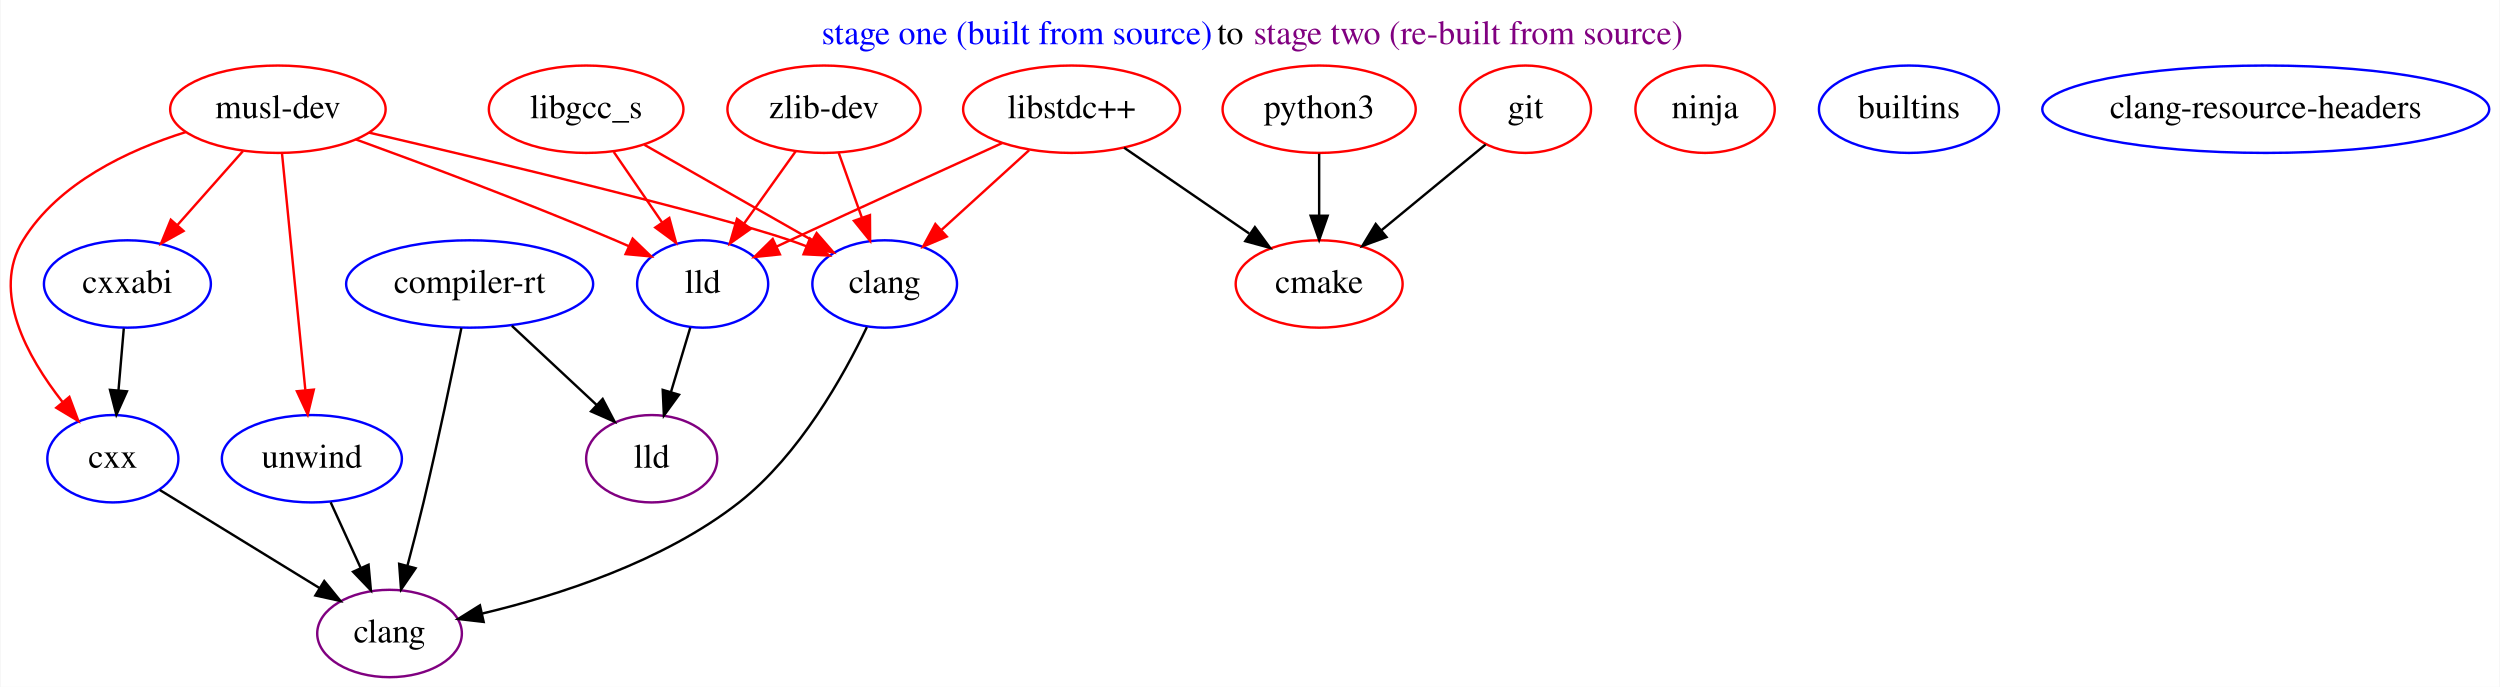
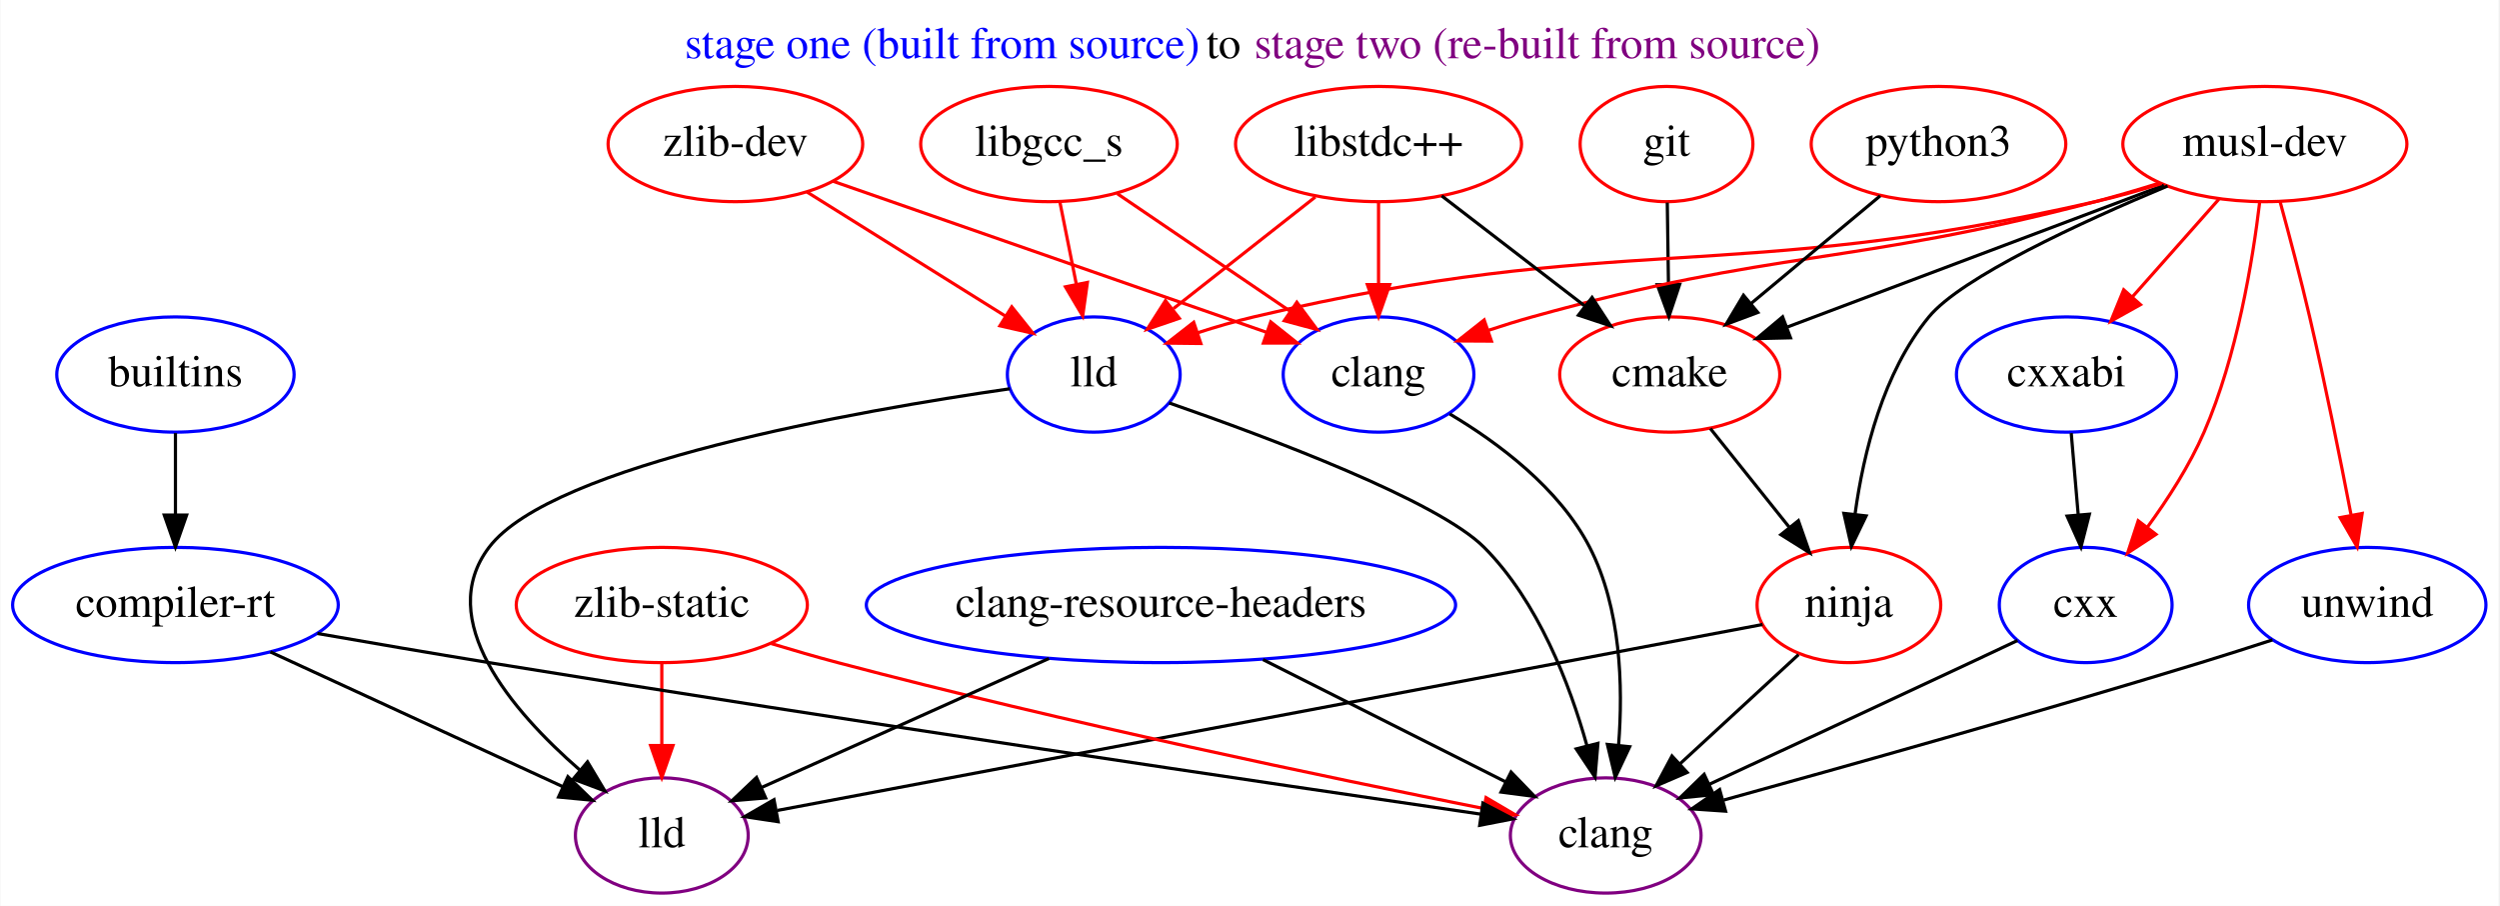
- <svg xmlns="http://www.w3.org/2000/svg" width="1030pt" height="283pt" viewBox="0.00 0.00 1029.56 283.00">
+ <svg xmlns="http://www.w3.org/2000/svg" width="781pt" height="283pt" viewBox="0.00 0.00 780.74 283.00">
  <g id="graph0" class="graph" transform="scale(1 1) rotate(0) translate(4 279)">
-     <polygon fill="white" stroke="transparent" points="-4,4 -4,-279 1025.56,-279 1025.56,4 -4,4" />
-     <text text-anchor="start" x="334.28" y="-260.8" font-family="Times,serif" font-size="14.00" fill="blue">stage one (built from source) </text>
-     <text text-anchor="start" x="497.28" y="-260.8" font-family="Times,serif" font-size="14.00">to </text>
-     <text text-anchor="start" x="512.28" y="-260.8" font-family="Times,serif" font-size="14.00" fill="purple">stage two (re-built from source)</text>
+     <polygon fill="white" stroke="transparent" points="-4,4 -4,-279 776.74,-279 776.74,4 -4,4" />
+     <text text-anchor="start" x="209.87" y="-260.8" font-family="Times,serif" font-size="14.00" fill="blue">stage one (built from source) </text>
+     <text text-anchor="start" x="372.87" y="-260.8" font-family="Times,serif" font-size="14.00">to </text>
+     <text text-anchor="start" x="387.87" y="-260.8" font-family="Times,serif" font-size="14.00" fill="purple">stage two (re-built from source)</text>
    <g id="node1" class="node">
-       <ellipse fill="none" stroke="red" cx="110.27" cy="-234" rx="44.39" ry="18" />
-       <text text-anchor="middle" x="110.27" y="-230.3" font-family="Times,serif" font-size="14.00">musl-dev</text>
+       <ellipse fill="none" stroke="red" cx="517.7" cy="-162" rx="34.39" ry="18" />
+       <text text-anchor="middle" x="517.7" y="-158.3" font-family="Times,serif" font-size="14.00">cmake</text>
+     </g>
+     <g id="node5" class="node">
+       <ellipse fill="none" stroke="red" cx="573.7" cy="-90" rx="28.7" ry="18" />
+       <text text-anchor="middle" x="573.7" y="-86.3" font-family="Times,serif" font-size="14.00">ninja</text>
+     </g>
+     <g id="edge12" class="edge">
+       <path fill="none" stroke="black" d="M530.4,-145.12C537.66,-136.04 546.9,-124.49 554.98,-114.39" />
+       <polygon fill="black" stroke="black" points="557.91,-116.34 561.42,-106.34 552.44,-111.96 557.91,-116.34" />
+     </g>
+     <g id="node2" class="node">
+       <ellipse fill="none" stroke="red" cx="323.7" cy="-234" rx="40.09" ry="18" />
+       <text text-anchor="middle" x="323.7" y="-230.3" font-family="Times,serif" font-size="14.00">libgcc_s</text>
    </g>
    <g id="node11" class="node">
-       <ellipse fill="none" stroke="blue" cx="124.27" cy="-90" rx="37.09" ry="18" />
-       <text text-anchor="middle" x="124.27" y="-86.3" font-family="Times,serif" font-size="14.00">unwind</text>
-     </g>
-     <g id="edge12" class="edge">
-       <path fill="none" stroke="red" d="M111.96,-215.87C114.34,-191.67 118.72,-147.21 121.57,-118.39" />
-       <polygon fill="red" stroke="red" points="125.07,-118.48 122.57,-108.19 118.11,-117.8 125.07,-118.48" />
+       <ellipse fill="none" stroke="blue" cx="426.7" cy="-162" rx="29.8" ry="18" />
+       <text text-anchor="middle" x="426.7" y="-158.3" font-family="Times,serif" font-size="14.00">clang</text>
+     </g>
+     <g id="edge13" class="edge">
+       <path fill="none" stroke="red" d="M345.04,-218.5C360.69,-207.86 382.09,-193.32 399.05,-181.79" />
+       <polygon fill="red" stroke="red" points="401.16,-184.58 407.47,-176.07 397.23,-178.8 401.16,-184.58" />
+     </g>
+     <g id="node15" class="node">
+       <ellipse fill="none" stroke="blue" cx="337.7" cy="-162" rx="27" ry="18" />
+       <text text-anchor="middle" x="337.7" y="-158.3" font-family="Times,serif" font-size="14.00">lld</text>
+     </g>
+     <g id="edge14" class="edge">
+       <path fill="none" stroke="red" d="M327.08,-216.05C328.63,-208.35 330.49,-199.03 332.22,-190.36" />
+       <polygon fill="red" stroke="red" points="335.71,-190.77 334.24,-180.28 328.85,-189.39 335.71,-190.77" />
+     </g>
+     <g id="node3" class="node">
+       <ellipse fill="none" stroke="red" cx="516.7" cy="-234" rx="27" ry="18" />
+       <text text-anchor="middle" x="516.7" y="-230.3" font-family="Times,serif" font-size="14.00">git</text>
+     </g>
+     <g id="edge15" class="edge">
+       <path fill="none" stroke="black" d="M516.94,-215.7C517.05,-207.98 517.19,-198.71 517.31,-190.11" />
+       <polygon fill="black" stroke="black" points="520.81,-190.15 517.45,-180.1 513.81,-190.05 520.81,-190.15" />
+     </g>
+     <g id="node4" class="node">
+       <ellipse fill="none" stroke="red" cx="703.7" cy="-234" rx="44.39" ry="18" />
+       <text text-anchor="middle" x="703.7" y="-230.3" font-family="Times,serif" font-size="14.00">musl-dev</text>
+     </g>
+     <g id="edge21" class="edge">
+       <path fill="none" stroke="black" d="M672.14,-221.13C639.6,-208.88 588.88,-189.79 554.52,-176.86" />
+       <polygon fill="black" stroke="black" points="555.45,-173.47 544.86,-173.22 552.98,-180.02 555.45,-173.47" />
+     </g>
+     <g id="edge22" class="edge">
+       <path fill="none" stroke="black" d="M673.3,-220.9C646.07,-209.51 608.88,-192.38 598.7,-180 584.39,-162.62 578.26,-137.57 575.63,-118.47" />
+       <polygon fill="black" stroke="black" points="579.08,-117.83 574.48,-108.29 572.13,-118.62 579.08,-117.83" />
+     </g>
+     <g id="edge16" class="edge">
+       <path fill="none" stroke="red" d="M670.78,-221.83C664.17,-219.76 657.24,-217.71 650.7,-216 573.46,-195.78 551.62,-201.38 474.7,-180 470.26,-178.77 465.65,-177.34 461.11,-175.83" />
+       <polygon fill="red" stroke="red" points="461.99,-172.43 451.4,-172.49 459.71,-179.05 461.99,-172.43" />
    </g>
    <g id="node12" class="node">
-       <ellipse fill="none" stroke="blue" cx="48.27" cy="-162" rx="34.39" ry="18" />
-       <text text-anchor="middle" x="48.27" y="-158.3" font-family="Times,serif" font-size="14.00">cxxabi</text>
-     </g>
-     <g id="edge13" class="edge">
-       <path fill="none" stroke="red" d="M95.89,-216.76C87.87,-207.71 77.75,-196.29 68.9,-186.3" />
-       <polygon fill="red" stroke="red" points="71.39,-183.83 62.14,-178.67 66.15,-188.47 71.39,-183.83" />
+       <ellipse fill="none" stroke="blue" cx="647.7" cy="-90" rx="27" ry="18" />
+       <text text-anchor="middle" x="647.7" y="-86.3" font-family="Times,serif" font-size="14.00">cxx</text>
+     </g>
+     <g id="edge17" class="edge">
+       <path fill="none" stroke="red" d="M702.1,-215.99C699.91,-197.61 695.02,-167.76 684.7,-144 680.15,-133.55 673.39,-123.05 666.89,-114.18" />
+       <polygon fill="red" stroke="red" points="669.67,-112.06 660.81,-106.24 664.11,-116.31 669.67,-112.06" />
    </g>
    <g id="node13" class="node">
-       <ellipse fill="none" stroke="blue" cx="42.27" cy="-90" rx="27" ry="18" />
-       <text text-anchor="middle" x="42.27" y="-86.3" font-family="Times,serif" font-size="14.00">cxx</text>
-     </g>
-     <g id="edge14" class="edge">
-       <path fill="none" stroke="red" d="M72.28,-224.57C48.55,-217.13 19.82,-203.65 5.27,-180 -7.82,-158.74 6.91,-132.04 21.48,-113.46" />
-       <polygon fill="red" stroke="red" points="24.36,-115.47 28.06,-105.54 18.97,-110.99 24.36,-115.47" />
+       <ellipse fill="none" stroke="blue" cx="641.7" cy="-162" rx="34.39" ry="18" />
+       <text text-anchor="middle" x="641.7" y="-158.3" font-family="Times,serif" font-size="14.00">cxxabi</text>
+     </g>
+     <g id="edge18" class="edge">
+       <path fill="none" stroke="red" d="M689.32,-216.76C681.3,-207.71 671.18,-196.29 662.33,-186.3" />
+       <polygon fill="red" stroke="red" points="664.82,-183.83 655.57,-178.67 659.58,-188.47 664.82,-183.83" />
+     </g>
+     <g id="edge19" class="edge">
+       <path fill="none" stroke="red" d="M671.43,-221.66C664.64,-219.56 657.48,-217.54 650.7,-216 535.64,-189.88 502.52,-207.11 387.7,-180 381.92,-178.64 375.87,-176.88 370.06,-175.01" />
+       <polygon fill="red" stroke="red" points="371.17,-171.69 360.58,-171.81 368.93,-178.32 371.17,-171.69" />
+     </g>
+     <g id="node17" class="node">
+       <ellipse fill="none" stroke="blue" cx="735.7" cy="-90" rx="37.09" ry="18" />
+       <text text-anchor="middle" x="735.7" y="-86.3" font-family="Times,serif" font-size="14.00">unwind</text>
+     </g>
+     <g id="edge20" class="edge">
+       <path fill="none" stroke="red" d="M708.49,-215.88C711.32,-205.53 714.89,-192.05 717.7,-180 722.49,-159.4 727.21,-135.95 730.61,-118.29" />
+       <polygon fill="red" stroke="red" points="734.11,-118.6 732.54,-108.13 727.23,-117.3 734.11,-118.6" />
+     </g>
+     <g id="node18" class="node">
+       <ellipse fill="none" stroke="purple" cx="497.7" cy="-18" rx="29.8" ry="18" />
+       <text text-anchor="middle" x="497.7" y="-14.3" font-family="Times,serif" font-size="14.00">clang</text>
+     </g>
+     <g id="edge23" class="edge">
+       <path fill="none" stroke="black" d="M557.95,-74.5C547.25,-64.64 532.91,-51.44 520.91,-40.38" />
+       <polygon fill="black" stroke="black" points="523.15,-37.69 513.42,-33.49 518.41,-42.83 523.15,-37.69" />
+     </g>
+     <g id="node19" class="node">
+       <ellipse fill="none" stroke="purple" cx="202.7" cy="-18" rx="27" ry="18" />
+       <text text-anchor="middle" x="202.7" y="-14.3" font-family="Times,serif" font-size="14.00">lld</text>
+     </g>
+     <g id="edge24" class="edge">
+       <path fill="none" stroke="black" d="M546.72,-83.91C481.08,-71.52 313.02,-39.82 238.83,-25.82" />
+       <polygon fill="black" stroke="black" points="239.06,-22.3 228.58,-23.88 237.76,-29.18 239.06,-22.3" />
+     </g>
+     <g id="node6" class="node">
+       <ellipse fill="none" stroke="red" cx="601.7" cy="-234" rx="39.79" ry="18" />
+       <text text-anchor="middle" x="601.7" y="-230.3" font-family="Times,serif" font-size="14.00">python3</text>
+     </g>
+     <g id="edge25" class="edge">
+       <path fill="none" stroke="black" d="M583.47,-217.81C571.64,-207.95 556.06,-194.97 543.04,-184.12" />
+       <polygon fill="black" stroke="black" points="545.23,-181.39 535.31,-177.68 540.75,-186.77 545.23,-181.39" />
+     </g>
+     <g id="node7" class="node">
+       <ellipse fill="none" stroke="red" cx="426.7" cy="-234" rx="44.69" ry="18" />
+       <text text-anchor="middle" x="426.7" y="-230.3" font-family="Times,serif" font-size="14.00">libstdc++</text>
+     </g>
+     <g id="edge28" class="edge">
+       <path fill="none" stroke="black" d="M446.44,-217.81C459.55,-207.73 476.91,-194.37 491.22,-183.37" />
+       <polygon fill="black" stroke="black" points="493.44,-186.08 499.23,-177.21 489.17,-180.53 493.44,-186.08" />
+     </g>
+     <g id="edge26" class="edge">
+       <path fill="none" stroke="red" d="M426.7,-215.7C426.7,-207.98 426.7,-198.71 426.7,-190.11" />
+       <polygon fill="red" stroke="red" points="430.2,-190.1 426.7,-180.1 423.2,-190.1 430.2,-190.1" />
+     </g>
+     <g id="edge27" class="edge">
+       <path fill="none" stroke="red" d="M406.94,-217.46C393.88,-207.19 376.65,-193.64 362.64,-182.62" />
+       <polygon fill="red" stroke="red" points="364.43,-179.57 354.4,-176.14 360.1,-185.07 364.43,-179.57" />
+     </g>
+     <g id="node8" class="node">
+       <ellipse fill="none" stroke="red" cx="225.7" cy="-234" rx="39.79" ry="18" />
+       <text text-anchor="middle" x="225.7" y="-230.3" font-family="Times,serif" font-size="14.00">zlib-dev</text>
+     </g>
+     <g id="edge29" class="edge">
+       <path fill="none" stroke="red" d="M256.22,-222.37C292.62,-209.69 353.31,-188.56 391.61,-175.22" />
+       <polygon fill="red" stroke="red" points="393.01,-178.44 401.3,-171.84 390.71,-171.83 393.01,-178.44" />
+     </g>
+     <g id="edge30" class="edge">
+       <path fill="none" stroke="red" d="M248.09,-219C265.95,-207.84 291.03,-192.16 310.12,-180.23" />
+       <polygon fill="red" stroke="red" points="312.07,-183.15 318.69,-174.88 308.36,-177.21 312.07,-183.15" />
+     </g>
+     <g id="node9" class="node">
+       <ellipse fill="none" stroke="red" cx="202.7" cy="-90" rx="45.49" ry="18" />
+       <text text-anchor="middle" x="202.7" y="-86.3" font-family="Times,serif" font-size="14.00">zlib-static</text>
+     </g>
+     <g id="edge31" class="edge">
+       <path fill="none" stroke="red" d="M236.9,-77.95C243.76,-75.87 250.93,-73.79 257.7,-72 328.41,-53.3 412.03,-35.88 459.57,-26.41" />
+       <polygon fill="red" stroke="red" points="460.3,-29.83 469.43,-24.46 458.94,-22.96 460.3,-29.83" />
+     </g>
+     <g id="edge32" class="edge">
+       <path fill="none" stroke="red" d="M202.7,-71.7C202.7,-63.98 202.7,-54.71 202.7,-46.11" />
+       <polygon fill="red" stroke="red" points="206.2,-46.1 202.7,-36.1 199.2,-46.1 206.2,-46.1" />
+     </g>
+     <g id="node10" class="node">
+       <ellipse fill="none" stroke="blue" cx="50.7" cy="-162" rx="37.09" ry="18" />
+       <text text-anchor="middle" x="50.7" y="-158.3" font-family="Times,serif" font-size="14.00">builtins</text>
+     </g>
+     <g id="node16" class="node">
+       <ellipse fill="none" stroke="blue" cx="50.7" cy="-90" rx="50.89" ry="18" />
+       <text text-anchor="middle" x="50.7" y="-86.3" font-family="Times,serif" font-size="14.00">compiler-rt</text>
+     </g>
+     <g id="edge1" class="edge">
+       <path fill="none" stroke="black" d="M50.7,-143.7C50.7,-135.98 50.7,-126.71 50.7,-118.11" />
+       <polygon fill="black" stroke="black" points="54.2,-118.1 50.7,-108.1 47.2,-118.1 54.2,-118.1" />
+     </g>
+     <g id="edge2" class="edge">
+       <path fill="none" stroke="black" d="M448.95,-149.68C464.16,-140.63 483.22,-126.43 492.7,-108 502.46,-89.02 503.15,-64.66 501.72,-46.22" />
+       <polygon fill="black" stroke="black" points="505.19,-45.72 500.68,-36.14 498.22,-46.44 505.19,-45.72" />
+     </g>
+     <g id="edge3" class="edge">
+       <path fill="none" stroke="black" d="M626.39,-78.91C621.56,-76.63 616.45,-74.23 611.7,-72 584.2,-59.12 552.92,-44.58 530.09,-34" />
+       <polygon fill="black" stroke="black" points="531.4,-30.75 520.86,-29.72 528.46,-37.1 531.4,-30.75" />
+     </g>
+     <g id="edge4" class="edge">
+       <path fill="none" stroke="black" d="M643.18,-143.7C643.84,-135.98 644.63,-126.71 645.37,-118.11" />
+       <polygon fill="black" stroke="black" points="648.86,-118.37 646.23,-108.1 641.89,-117.77 648.86,-118.37" />
    </g>
    <g id="node14" class="node">
-       <ellipse fill="none" stroke="blue" cx="360.27" cy="-162" rx="29.8" ry="18" />
-       <text text-anchor="middle" x="360.27" y="-158.3" font-family="Times,serif" font-size="14.00">clang</text>
-     </g>
-     <g id="edge1" class="edge">
-       <path fill="none" stroke="red" d="M147.8,-224.36C199.36,-212.35 289.36,-190.88 321.27,-180 323.51,-179.24 325.8,-178.4 328.09,-177.51" />
-       <polygon fill="red" stroke="red" points="329.48,-180.73 337.42,-173.71 326.84,-174.25 329.48,-180.73" />
-     </g>
-     <g id="node15" class="node">
-       <ellipse fill="none" stroke="blue" cx="285.27" cy="-162" rx="27" ry="18" />
-       <text text-anchor="middle" x="285.27" y="-158.3" font-family="Times,serif" font-size="14.00">lld</text>
+       <ellipse fill="none" stroke="blue" cx="358.7" cy="-90" rx="92.08" ry="18" />
+       <text text-anchor="middle" x="358.7" y="-86.3" font-family="Times,serif" font-size="14.00">clang-resource-headers</text>
    </g>
    <g id="edge5" class="edge">
-       <path fill="none" stroke="red" d="M142.29,-221.59C170.64,-211.29 213.03,-195.44 249.27,-180 251.08,-179.23 252.93,-178.42 254.8,-177.59" />
-       <polygon fill="red" stroke="red" points="256.43,-180.69 264.07,-173.34 253.52,-174.32 256.43,-180.69" />
-     </g>
-     <g id="node2" class="node">
-       <ellipse fill="none" stroke="red" cx="539.27" cy="-162" rx="34.39" ry="18" />
-       <text text-anchor="middle" x="539.27" y="-158.3" font-family="Times,serif" font-size="14.00">cmake</text>
-     </g>
-     <g id="node3" class="node">
-       <ellipse fill="none" stroke="red" cx="698.27" cy="-234" rx="28.7" ry="18" />
-       <text text-anchor="middle" x="698.27" y="-230.3" font-family="Times,serif" font-size="14.00">ninja</text>
-     </g>
-     <g id="node4" class="node">
-       <ellipse fill="none" stroke="red" cx="539.27" cy="-234" rx="39.79" ry="18" />
-       <text text-anchor="middle" x="539.27" y="-230.3" font-family="Times,serif" font-size="14.00">python3</text>
+       <path fill="none" stroke="black" d="M390.58,-72.94C413.31,-61.5 443.71,-46.19 466.31,-34.8" />
+       <polygon fill="black" stroke="black" points="468.12,-37.81 475.48,-30.19 464.98,-31.56 468.12,-37.81" />
+     </g>
+     <g id="edge6" class="edge">
+       <path fill="none" stroke="black" d="M323.69,-73.29C296.76,-61.21 259.9,-44.67 233.96,-33.03" />
+       <polygon fill="black" stroke="black" points="235.15,-29.73 224.6,-28.83 232.29,-36.12 235.15,-29.73" />
+     </g>
+     <g id="edge7" class="edge">
+       <path fill="none" stroke="black" d="M361.26,-153.12C392.48,-142.28 445.29,-122.5 459.7,-108 476.56,-91.03 486.42,-65.4 491.85,-45.99" />
+       <polygon fill="black" stroke="black" points="495.26,-46.78 494.36,-36.22 488.48,-45.04 495.26,-46.78" />
+     </g>
+     <g id="edge8" class="edge">
+       <path fill="none" stroke="black" d="M311.5,-157.55C264.39,-150.76 168.41,-134 148.7,-108 131.56,-85.4 155.73,-57.06 177,-38.51" />
+       <polygon fill="black" stroke="black" points="179.48,-41 184.92,-31.91 175,-35.62 179.48,-41" />
    </g>
    <g id="edge9" class="edge">
-       <path fill="none" stroke="black" d="M539.27,-215.7C539.27,-207.98 539.27,-198.71 539.27,-190.11" />
-       <polygon fill="black" stroke="black" points="542.77,-190.1 539.27,-180.1 535.77,-190.1 542.77,-190.1" />
-     </g>
-     <g id="node5" class="node">
-       <ellipse fill="none" stroke="red" cx="335.27" cy="-234" rx="39.79" ry="18" />
-       <text text-anchor="middle" x="335.27" y="-230.3" font-family="Times,serif" font-size="14.00">zlib-dev</text>
-     </g>
-     <g id="edge2" class="edge">
-       <path fill="none" stroke="red" d="M341.32,-216.05C344.17,-208.06 347.65,-198.33 350.84,-189.4" />
-       <polygon fill="red" stroke="red" points="354.2,-190.38 354.27,-179.79 347.61,-188.03 354.2,-190.38" />
-     </g>
-     <g id="edge6" class="edge">
-       <path fill="none" stroke="red" d="M323.67,-216.76C317.33,-207.89 309.36,-196.74 302.33,-186.89" />
-       <polygon fill="red" stroke="red" points="305.12,-184.77 296.46,-178.67 299.42,-188.84 305.12,-184.77" />
-     </g>
-     <g id="node6" class="node">
-       <ellipse fill="none" stroke="red" cx="624.27" cy="-234" rx="27" ry="18" />
-       <text text-anchor="middle" x="624.27" y="-230.3" font-family="Times,serif" font-size="14.00">git</text>
+       <path fill="none" stroke="black" d="M95.06,-81.1C111.85,-78.16 131.14,-74.86 148.7,-72 261,-53.73 393.98,-34.09 458.57,-24.67" />
+       <polygon fill="black" stroke="black" points="459.32,-28.1 468.71,-23.19 458.31,-21.17 459.32,-28.1" />
    </g>
    <g id="edge10" class="edge">
-       <path fill="none" stroke="black" d="M607.88,-219.5C595.7,-209.47 578.85,-195.6 564.9,-184.11" />
-       <polygon fill="black" stroke="black" points="567.02,-181.32 557.07,-177.66 562.57,-186.72 567.02,-181.32" />
-     </g>
-     <g id="node7" class="node">
-       <ellipse fill="none" stroke="red" cx="437.27" cy="-234" rx="44.69" ry="18" />
-       <text text-anchor="middle" x="437.27" y="-230.3" font-family="Times,serif" font-size="14.00">libstdc++</text>
+       <path fill="none" stroke="black" d="M80.36,-75.34C106.68,-63.22 144.98,-45.58 171.69,-33.28" />
+       <polygon fill="black" stroke="black" points="173.35,-36.37 180.96,-29.01 170.42,-30.01 173.35,-36.37" />
    </g>
    <g id="edge11" class="edge">
-       <path fill="none" stroke="black" d="M458.9,-218.15C473.9,-207.86 494.04,-194.04 510.41,-182.81" />
-       <polygon fill="black" stroke="black" points="512.79,-185.42 519.05,-176.87 508.83,-179.64 512.79,-185.42" />
-     </g>
-     <g id="edge3" class="edge">
-       <path fill="none" stroke="red" d="M419.79,-217.12C409.12,-207.41 395.34,-194.89 383.73,-184.33" />
-       <polygon fill="red" stroke="red" points="385.85,-181.53 376.1,-177.39 381.14,-186.71 385.85,-181.53" />
-     </g>
-     <g id="edge7" class="edge">
-       <path fill="none" stroke="red" d="M408.62,-220.03C385.11,-209.36 350.99,-193.81 321.27,-180 319.48,-179.17 317.64,-178.31 315.79,-177.45" />
-       <polygon fill="red" stroke="red" points="317.1,-174.2 306.57,-173.11 314.13,-180.53 317.1,-174.2" />
-     </g>
-     <g id="node8" class="node">
-       <ellipse fill="none" stroke="red" cx="237.27" cy="-234" rx="40.09" ry="18" />
-       <text text-anchor="middle" x="237.27" y="-230.3" font-family="Times,serif" font-size="14.00">libgcc_s</text>
-     </g>
-     <g id="edge4" class="edge">
-       <path fill="none" stroke="red" d="M261.27,-219.34C281.01,-208.11 309.06,-192.14 330.27,-180.07" />
-       <polygon fill="red" stroke="red" points="332.23,-182.98 339.19,-174.99 328.77,-176.9 332.23,-182.98" />
-     </g>
-     <g id="edge8" class="edge">
-       <path fill="none" stroke="red" d="M248.64,-216.41C254.58,-207.74 261.97,-196.97 268.55,-187.38" />
-       <polygon fill="red" stroke="red" points="271.53,-189.21 274.3,-178.99 265.76,-185.26 271.53,-189.21" />
-     </g>
-     <g id="node9" class="node">
-       <ellipse fill="none" stroke="blue" cx="782.27" cy="-234" rx="37.09" ry="18" />
-       <text text-anchor="middle" x="782.27" y="-230.3" font-family="Times,serif" font-size="14.00">builtins</text>
-     </g>
-     <g id="node10" class="node">
-       <ellipse fill="none" stroke="blue" cx="189.27" cy="-162" rx="50.89" ry="18" />
-       <text text-anchor="middle" x="189.27" y="-158.3" font-family="Times,serif" font-size="14.00">compiler-rt</text>
-     </g>
-     <g id="node17" class="node">
-       <ellipse fill="none" stroke="purple" cx="156.27" cy="-18" rx="29.8" ry="18" />
-       <text text-anchor="middle" x="156.27" y="-14.3" font-family="Times,serif" font-size="14.00">clang</text>
-     </g>
-     <g id="edge20" class="edge">
-       <path fill="none" stroke="black" d="M185.87,-143.88C182.24,-125.92 176.21,-96.9 170.27,-72 168.25,-63.54 165.88,-54.36 163.68,-46.06" />
-       <polygon fill="black" stroke="black" points="166.99,-44.88 161.01,-36.13 160.23,-46.7 166.99,-44.88" />
-     </g>
-     <g id="node18" class="node">
-       <ellipse fill="none" stroke="purple" cx="264.27" cy="-90" rx="27" ry="18" />
-       <text text-anchor="middle" x="264.27" y="-86.3" font-family="Times,serif" font-size="14.00">lld</text>
-     </g>
-     <g id="edge21" class="edge">
-       <path fill="none" stroke="black" d="M206.66,-144.76C217.07,-135.05 230.41,-122.6 241.63,-112.13" />
-       <polygon fill="black" stroke="black" points="244.08,-114.63 249,-105.25 239.3,-109.51 244.08,-114.63" />
-     </g>
-     <g id="edge18" class="edge">
-       <path fill="none" stroke="black" d="M132.01,-72.05C135.71,-63.97 140.21,-54.12 144.33,-45.11" />
-       <polygon fill="black" stroke="black" points="147.62,-46.34 148.59,-35.79 141.25,-43.43 147.62,-46.34" />
-     </g>
-     <g id="edge15" class="edge">
-       <path fill="none" stroke="black" d="M46.78,-143.7C46.12,-135.98 45.33,-126.71 44.59,-118.11" />
-       <polygon fill="black" stroke="black" points="48.07,-117.77 43.73,-108.1 41.1,-118.37 48.07,-117.77" />
-     </g>
-     <g id="edge19" class="edge">
-       <path fill="none" stroke="black" d="M61.6,-77.13C79.64,-66.05 106.79,-49.38 127.4,-36.73" />
-       <polygon fill="black" stroke="black" points="129.37,-39.62 136.06,-31.4 125.71,-33.66 129.37,-39.62" />
-     </g>
-     <g id="edge16" class="edge">
-       <path fill="none" stroke="black" d="M352.94,-144.24C343.47,-124.38 325.19,-91.55 300.27,-72 269.1,-47.55 225.56,-33.63 194.53,-26.24" />
-       <polygon fill="black" stroke="black" points="195.05,-22.77 184.52,-23.99 193.51,-29.6 195.05,-22.77" />
-     </g>
-     <g id="edge17" class="edge">
-       <path fill="none" stroke="black" d="M280.18,-144.05C277.78,-136.06 274.87,-126.33 272.19,-117.4" />
-       <polygon fill="black" stroke="black" points="275.53,-116.36 269.3,-107.79 268.82,-118.37 275.53,-116.36" />
-     </g>
-     <g id="node16" class="node">
-       <ellipse fill="none" stroke="blue" cx="929.27" cy="-234" rx="92.08" ry="18" />
-       <text text-anchor="middle" x="929.27" y="-230.3" font-family="Times,serif" font-size="14.00">clang-resource-headers</text>
+       <path fill="none" stroke="black" d="M706.06,-79.09C698.76,-76.72 690.96,-74.22 683.7,-72 632.19,-56.25 572.2,-39.43 534.58,-29.06" />
+       <polygon fill="black" stroke="black" points="535.16,-25.59 524.59,-26.31 533.3,-32.34 535.16,-25.59" />
    </g>
  </g>
</svg>
